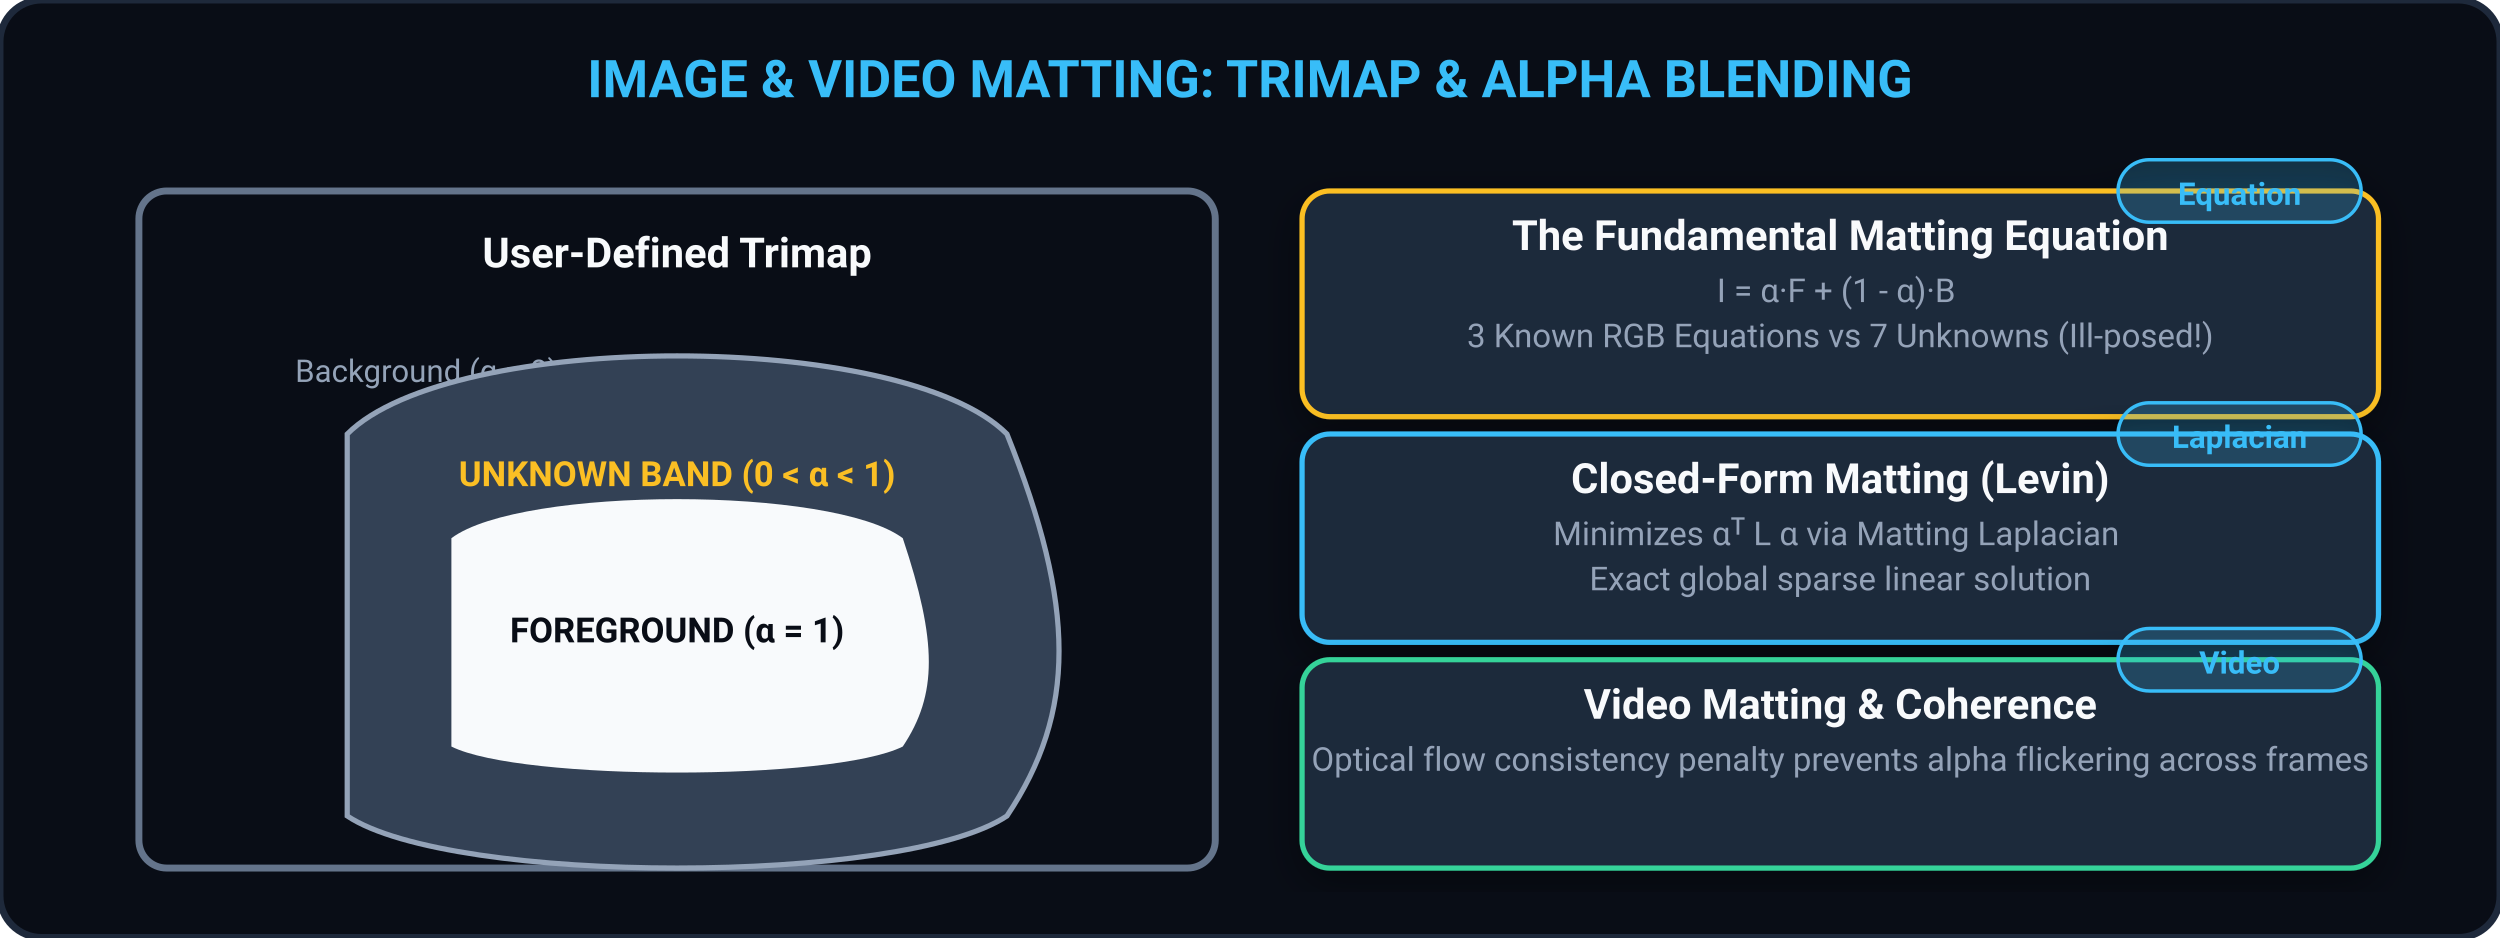
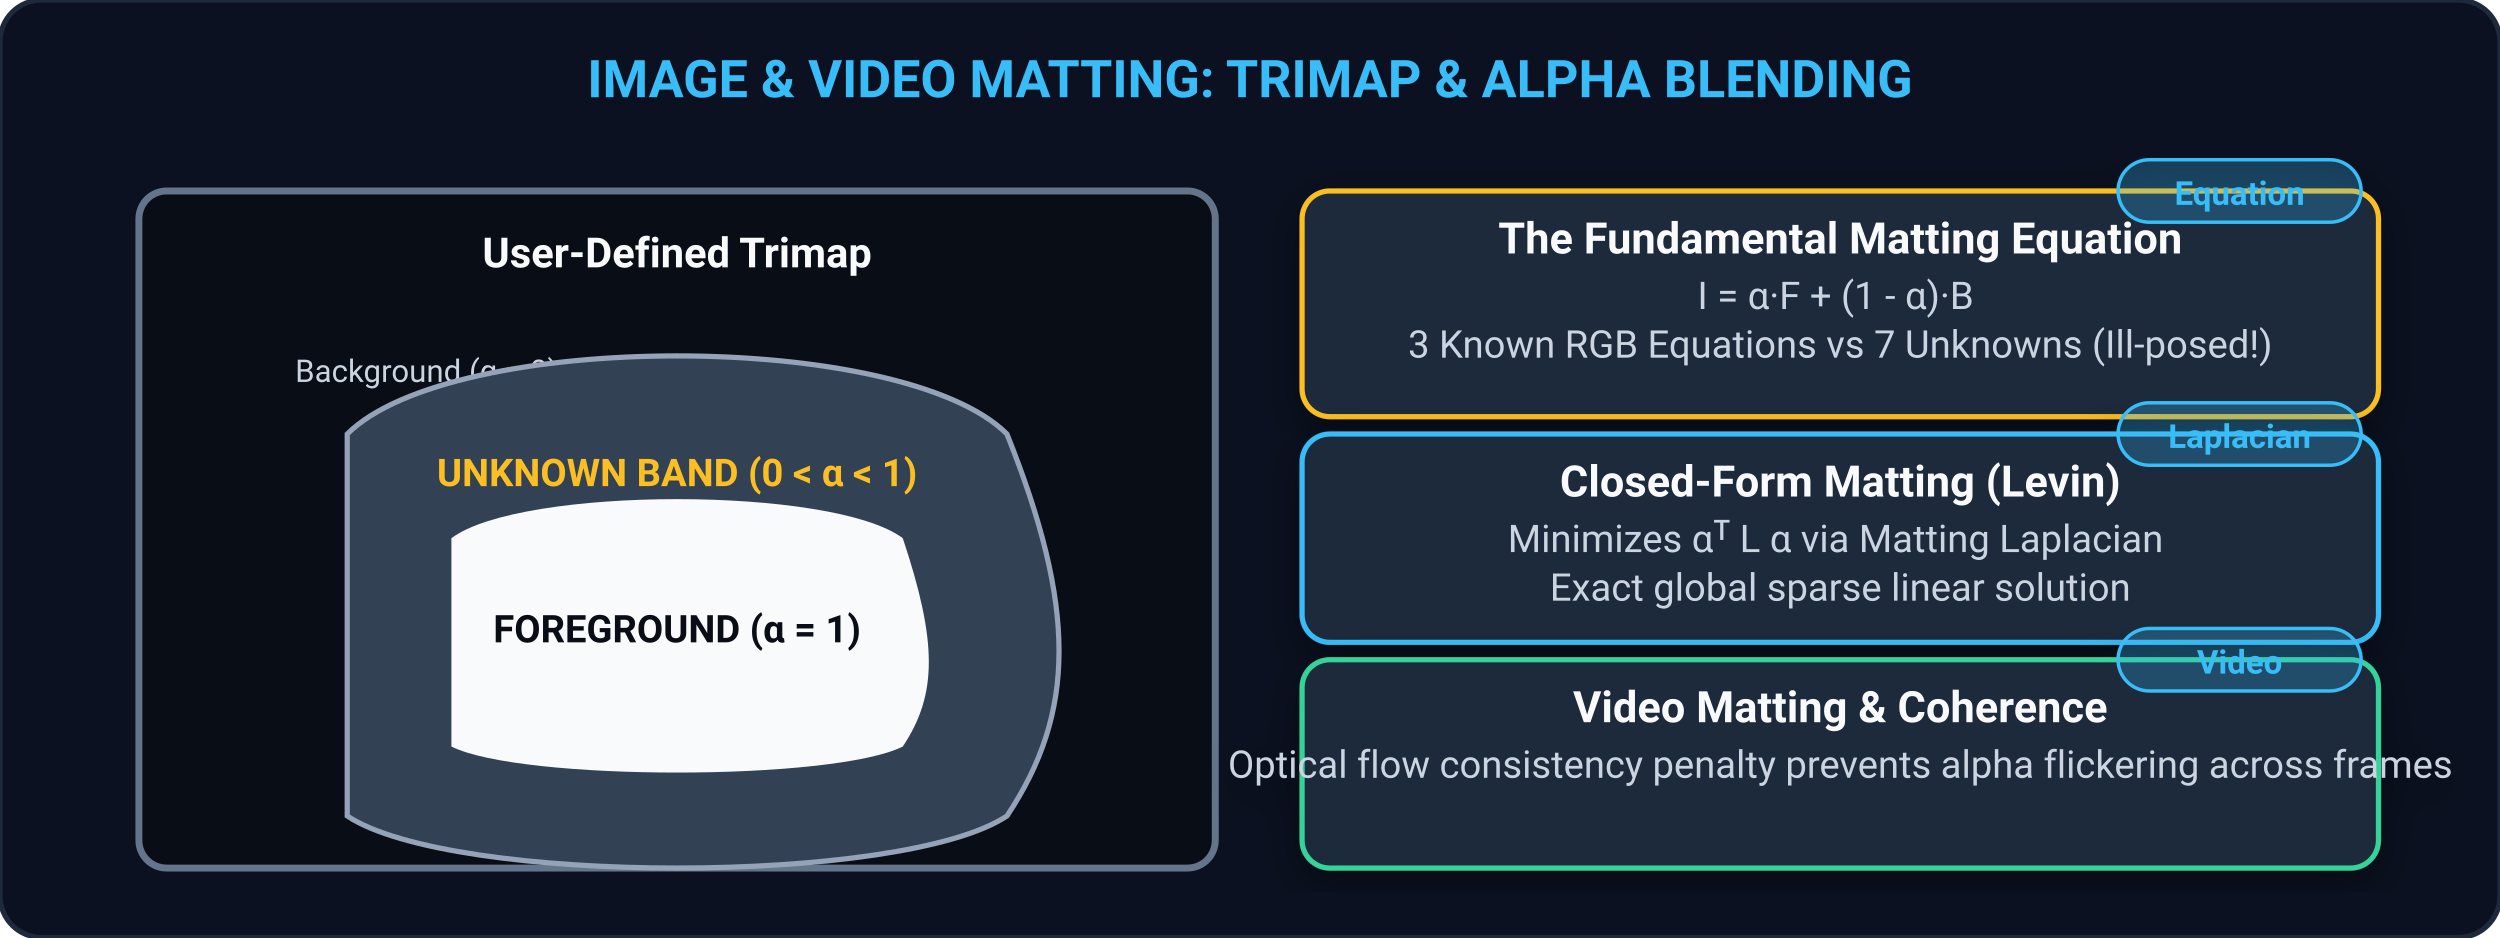
- <svg xmlns="http://www.w3.org/2000/svg" viewBox="0 0 720 270" width="100%" height="270" style="max-width: 720px; height: auto; display: block; margin: 0 auto; font-family: -apple-system, BlinkMacSystemFont, 'Segoe UI', Roboto, Helvetica, Arial, sans-serif;">
+ <svg xmlns="http://www.w3.org/2000/svg" viewBox="0 0 720 270" width="100%" height="auto" class="flowchart-svg" style="max-width: 720px; min-width: 580px; height: auto; display: block; margin: 0 auto; font-family: -apple-system, BlinkMacSystemFont, 'Segoe UI', Roboto, Helvetica, Arial, sans-serif;">
  <defs>
    <linearGradient id="gradCard" x1="0%" y1="0%" x2="100%" y2="100%">
      <stop offset="0%" stop-color="#1e293b" />
      <stop offset="100%" stop-color="#0f172a" />
    </linearGradient>
    <linearGradient id="gradCyan" x1="0%" y1="0%" x2="100%" y2="100%">
      <stop offset="0%" stop-color="#38bdf8" />
      <stop offset="100%" stop-color="#0284c7" />
    </linearGradient>
    <linearGradient id="gradEmerald" x1="0%" y1="0%" x2="100%" y2="100%">
      <stop offset="0%" stop-color="#34d399" />
      <stop offset="100%" stop-color="#059669" />
    </linearGradient>
    <linearGradient id="gradAmber" x1="0%" y1="0%" x2="100%" y2="100%">
      <stop offset="0%" stop-color="#fbbf24" />
      <stop offset="100%" stop-color="#d97706" />
    </linearGradient>
    <linearGradient id="gradPurple" x1="0%" y1="0%" x2="100%" y2="100%">
      <stop offset="0%" stop-color="#c084fc" />
      <stop offset="100%" stop-color="#9333ea" />
    </linearGradient>
    <linearGradient id="gradRose" x1="0%" y1="0%" x2="100%" y2="100%">
      <stop offset="0%" stop-color="#fb7185" />
      <stop offset="100%" stop-color="#e11d48" />
    </linearGradient>
    <filter id="shadow" x="-5%" y="-5%" width="110%" height="115%">
      <feDropShadow dx="0" dy="4" stdDeviation="6" flood-color="#000000" flood-opacity="0.4" />
    </filter>
    <marker id="arrCyan" viewBox="0 0 10 10" refX="6" refY="5" markerWidth="6" markerHeight="6" orient="auto-start-reverse">
      <path d="M 0 1 L 10 5 L 0 9 z" fill="#38bdf8" />
    </marker>
    <marker id="arrEmerald" viewBox="0 0 10 10" refX="6" refY="5" markerWidth="6" markerHeight="6" orient="auto-start-reverse">
      <path d="M 0 1 L 10 5 L 0 9 z" fill="#34d399" />
    </marker>
    <marker id="arrAmber" viewBox="0 0 10 10" refX="6" refY="5" markerWidth="6" markerHeight="6" orient="auto-start-reverse">
      <path d="M 0 1 L 10 5 L 0 9 z" fill="#fbbf24" />
    </marker>
  </defs>
-   <rect width="720" height="270" rx="12" fill="#090d16" stroke="#1e293b" stroke-width="2" />
+   <rect width="720" height="270" rx="12" fill="#0b1120" stroke="#1e293b" stroke-width="1.5" />
  <text x="360" y="28" font-size="15" font-weight="bold" fill="#38bdf8" text-anchor="middle">IMAGE &amp; VIDEO MATTING: TRIMAP &amp; ALPHA BLENDING</text>
  <g transform="translate(40, 55)">
    <rect width="310" height="195" rx="8" fill="#090d16" stroke="#64748b" stroke-width="2" />
    <text x="155" y="22" font-size="12" font-weight="bold" fill="#f8fafc" text-anchor="middle">User-Defined Trimap</text>
-     <text x="45" y="55" font-size="9" fill="#94a3b8">Background (α = 0)</text>
+     <text x="45" y="55" font-size="9" fill="#cbd5e1">Background (α = 0)</text>
    <path d="M 60 70 C 90 40 220 40 250 70 C 270 120 270 150 250 180 C 220 200 90 200 60 180 Z" fill="#334155" stroke="#94a3b8" stroke-width="1.5" />
-     <text x="155" y="85" font-size="10" fill="#fbbf24" font-weight="bold" text-anchor="middle">UNKNOWN BAND (0 &lt; α &lt; 1)</text>
+     <text x="155" y="85" font-size="11" fill="#fbbf24" font-weight="bold" text-anchor="middle">UNKNOWN BAND (0 &lt; α &lt; 1)</text>
    <path d="M 90 100 C 110 85 200 85 220 100 C 230 130 230 145 220 160 C 200 170 110 170 90 160 Z" fill="#f8fafc" />
-     <text x="155" y="130" font-size="10" fill="#090d16" font-weight="bold" text-anchor="middle">FOREGROUND (α = 1)</text>
+     <text x="155" y="130" font-size="11" fill="#090d16" font-weight="bold" text-anchor="middle">FOREGROUND (α = 1)</text>
  </g>
  <g filter="url(#shadow)">
    <rect x="375" y="55" width="310" height="65" rx="8" fill="#1e293b" stroke="#fbbf24" stroke-width="1.5" />
-     <text x="530.0" y="72" font-size="12" font-weight="bold" fill="#f8fafc" text-anchor="middle">The Fundamental Matting Equation</text>
-     <text font-size="9.5" fill="#94a3b8" text-anchor="middle">
-       <tspan x="530.0" y="87">I = α·F + (1 - α)·B</tspan>
-       <tspan x="530.0" y="100">3 Known RGB Equations vs 7 Unknowns (Ill-posed!)</tspan>
+     <text x="530.0" y="73" font-size="12.5" font-weight="700" fill="#f8fafc" text-anchor="middle">The Fundamental Matting Equation</text>
+     <text font-size="11" fill="#cbd5e1" text-anchor="middle">
+       <tspan x="530.0" y="89">I = α·F + (1 - α)·B</tspan>
+       <tspan x="530.0" y="103">3 Known RGB Equations vs 7 Unknowns (Ill-posed!)</tspan>
    </text>
-     <rect x="610" y="46" width="70" height="18" rx="9" fill="#38bdf8" fill-opacity="0.2" stroke="#38bdf8" stroke-width="1" />
-     <text x="645" y="59" font-size="9" font-weight="bold" fill="#38bdf8" text-anchor="middle">Equation</text>
+     <rect x="610" y="46" width="70" height="18" rx="9" fill="#38bdf8" fill-opacity="0.25" stroke="#38bdf8" stroke-width="1" />
+     <text x="645" y="59" font-size="9.5" font-weight="700" fill="#38bdf8" text-anchor="middle">Equation</text>
  </g>
  <g filter="url(#shadow)">
    <rect x="375" y="125" width="310" height="60" rx="8" fill="#1e293b" stroke="#38bdf8" stroke-width="1.5" />
-     <text x="530.0" y="142" font-size="12" font-weight="bold" fill="#f8fafc" text-anchor="middle">Closed-Form Matting (Levin)</text>
-     <text font-size="9.5" fill="#94a3b8" text-anchor="middle">
-       <tspan x="530.0" y="157">Minimizes αᵀ L α via Matting Laplacian</tspan>
-       <tspan x="530.0" y="170">Exact global sparse linear solution</tspan>
+     <text x="530.0" y="143" font-size="12.5" font-weight="700" fill="#f8fafc" text-anchor="middle">Closed-Form Matting (Levin)</text>
+     <text font-size="11" fill="#cbd5e1" text-anchor="middle">
+       <tspan x="530.0" y="159">Minimizes αᵀ L α via Matting Laplacian</tspan>
+       <tspan x="530.0" y="173">Exact global sparse linear solution</tspan>
    </text>
-     <rect x="610" y="116" width="70" height="18" rx="9" fill="#38bdf8" fill-opacity="0.2" stroke="#38bdf8" stroke-width="1" />
-     <text x="645" y="129" font-size="9" font-weight="bold" fill="#38bdf8" text-anchor="middle">Laplacian</text>
+     <rect x="610" y="116" width="70" height="18" rx="9" fill="#38bdf8" fill-opacity="0.25" stroke="#38bdf8" stroke-width="1" />
+     <text x="645" y="129" font-size="9.5" font-weight="700" fill="#38bdf8" text-anchor="middle">Laplacian</text>
  </g>
  <g filter="url(#shadow)">
    <rect x="375" y="190" width="310" height="60" rx="8" fill="#1e293b" stroke="#34d399" stroke-width="1.5" />
-     <text x="530.0" y="207" font-size="12" font-weight="bold" fill="#f8fafc" text-anchor="middle">Video Matting &amp; Coherence</text>
-     <text font-size="9.5" fill="#94a3b8" text-anchor="middle">
-       <tspan x="530.0" y="222">Optical flow consistency penalty prevents alpha flickering across frames</tspan>
+     <text x="530.0" y="208" font-size="12.5" font-weight="700" fill="#f8fafc" text-anchor="middle">Video Matting &amp; Coherence</text>
+     <text font-size="11" fill="#cbd5e1" text-anchor="middle">
+       <tspan x="530.0" y="224">Optical flow consistency penalty prevents alpha flickering across frames</tspan>
    </text>
-     <rect x="610" y="181" width="70" height="18" rx="9" fill="#38bdf8" fill-opacity="0.2" stroke="#38bdf8" stroke-width="1" />
-     <text x="645" y="194" font-size="9" font-weight="bold" fill="#38bdf8" text-anchor="middle">Video</text>
+     <rect x="610" y="181" width="70" height="18" rx="9" fill="#38bdf8" fill-opacity="0.25" stroke="#38bdf8" stroke-width="1" />
+     <text x="645" y="194" font-size="9.5" font-weight="700" fill="#38bdf8" text-anchor="middle">Video</text>
  </g>
</svg>
